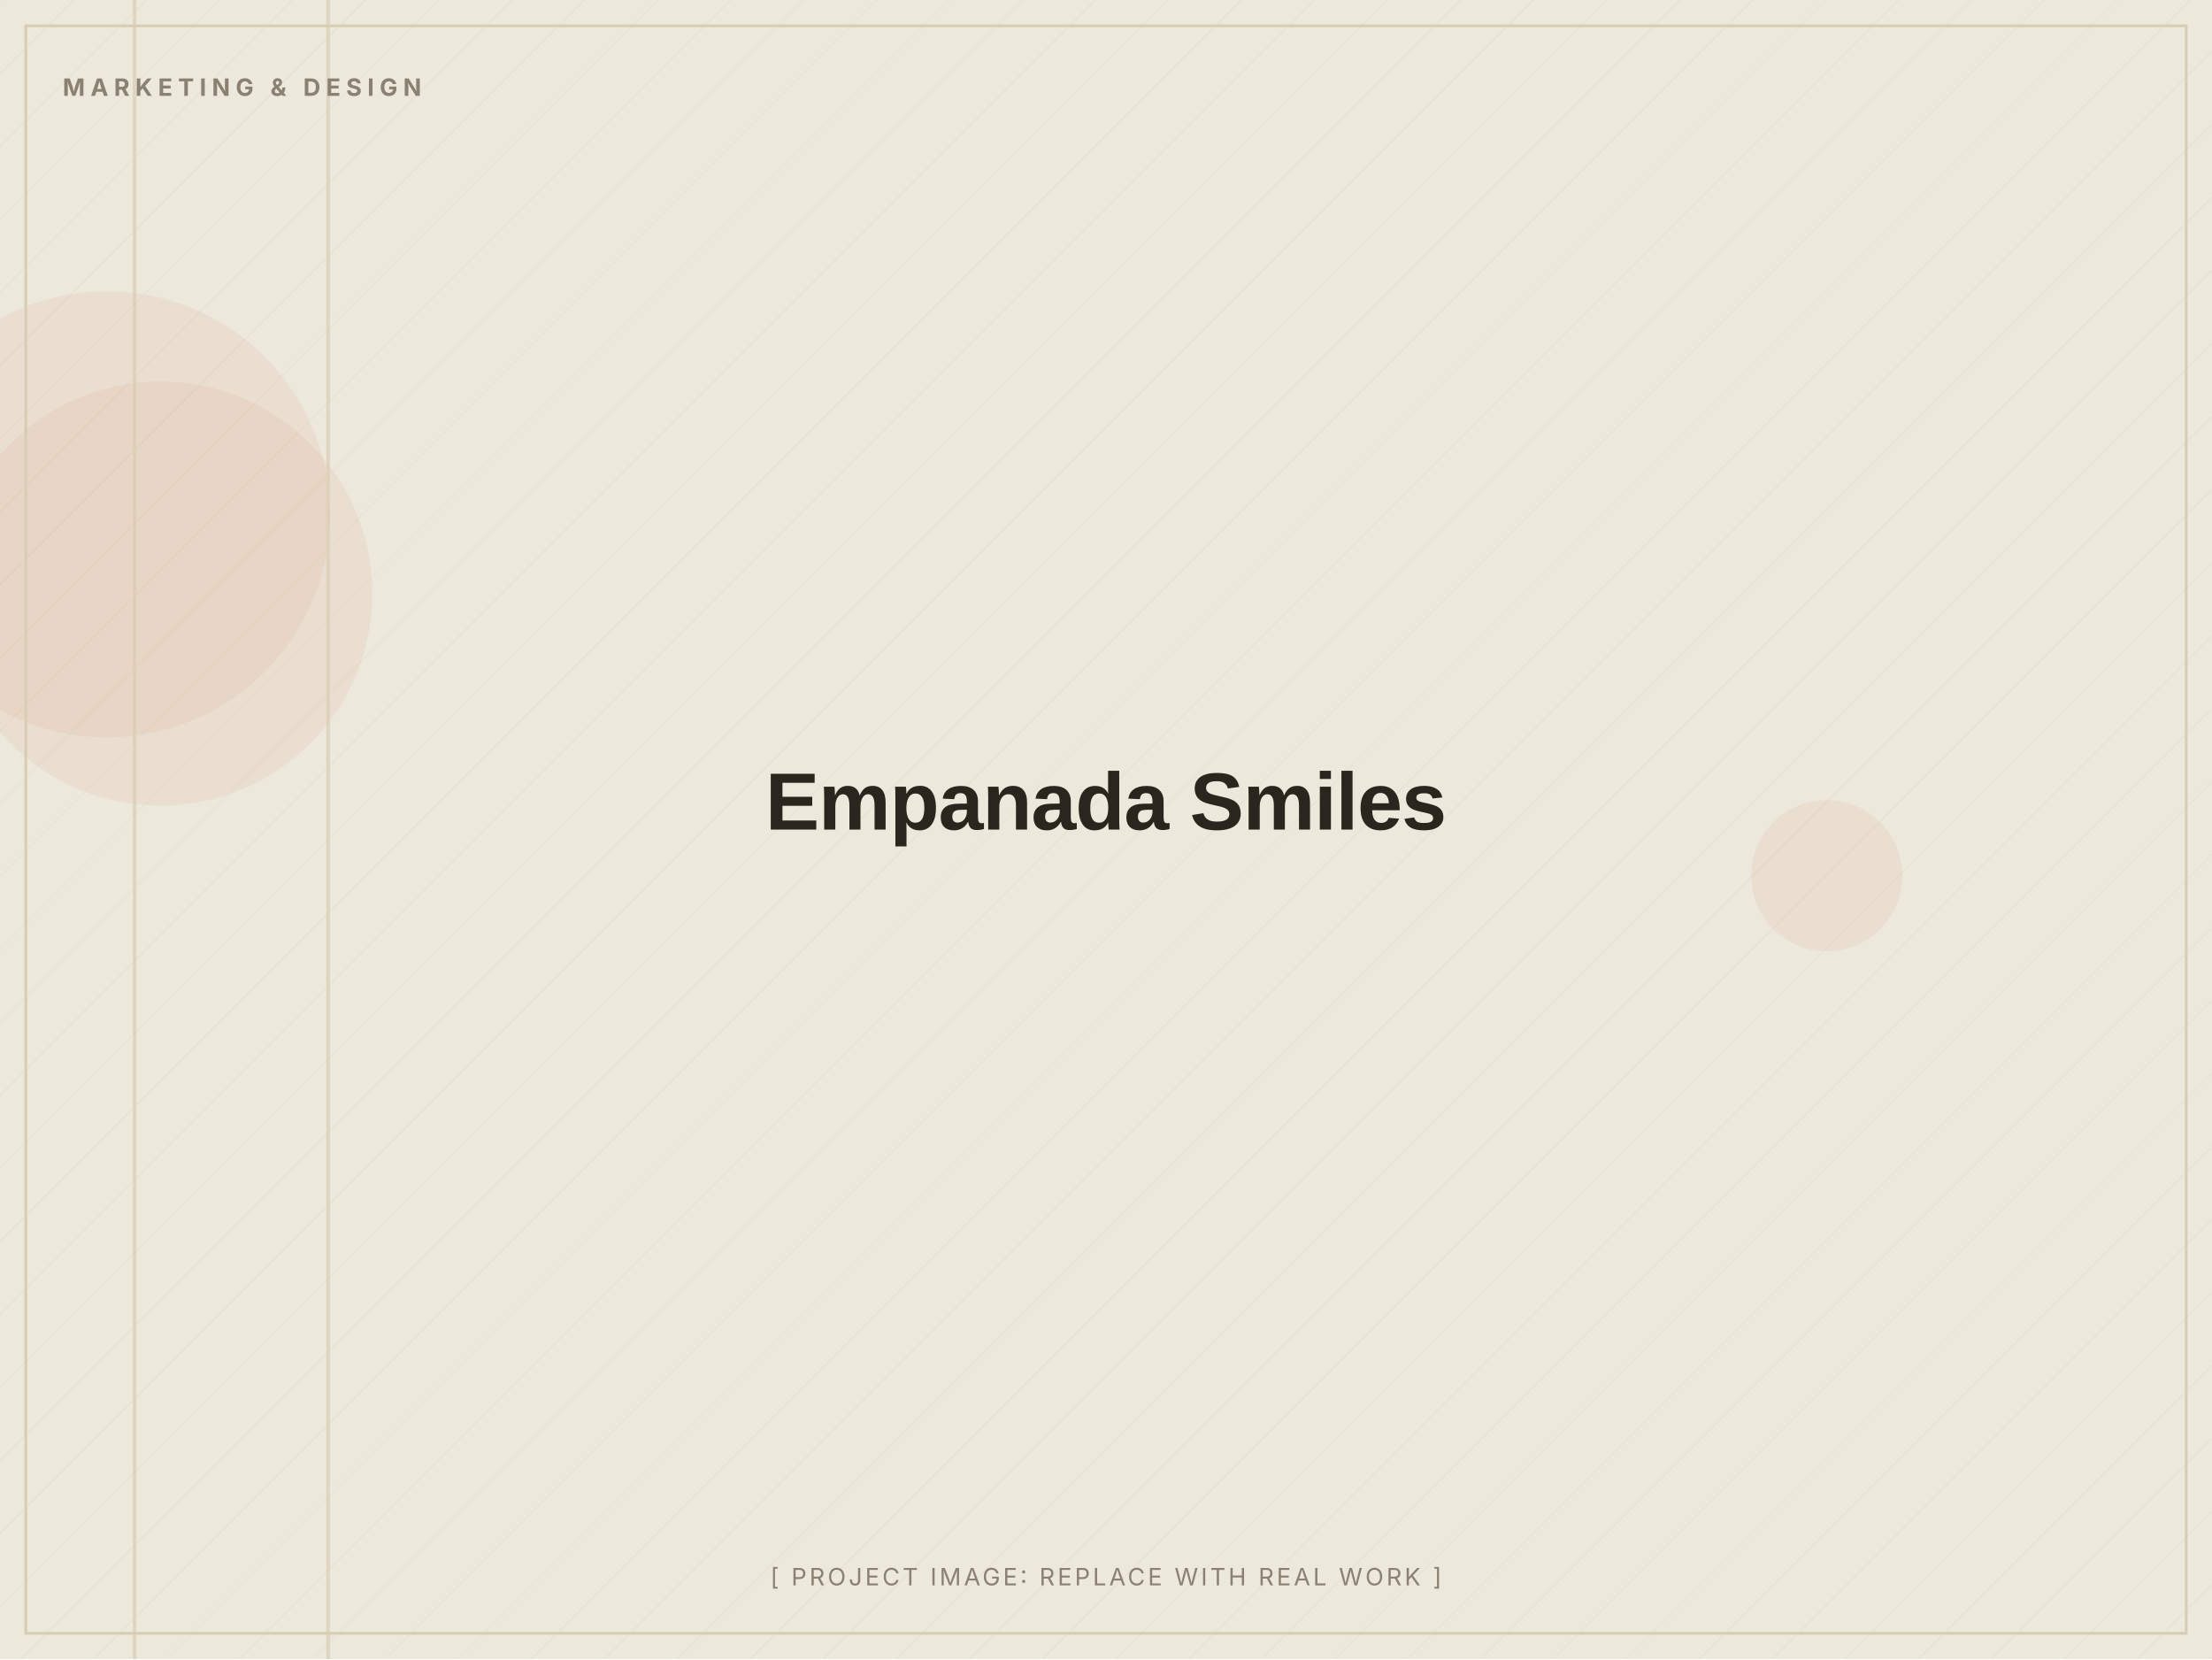
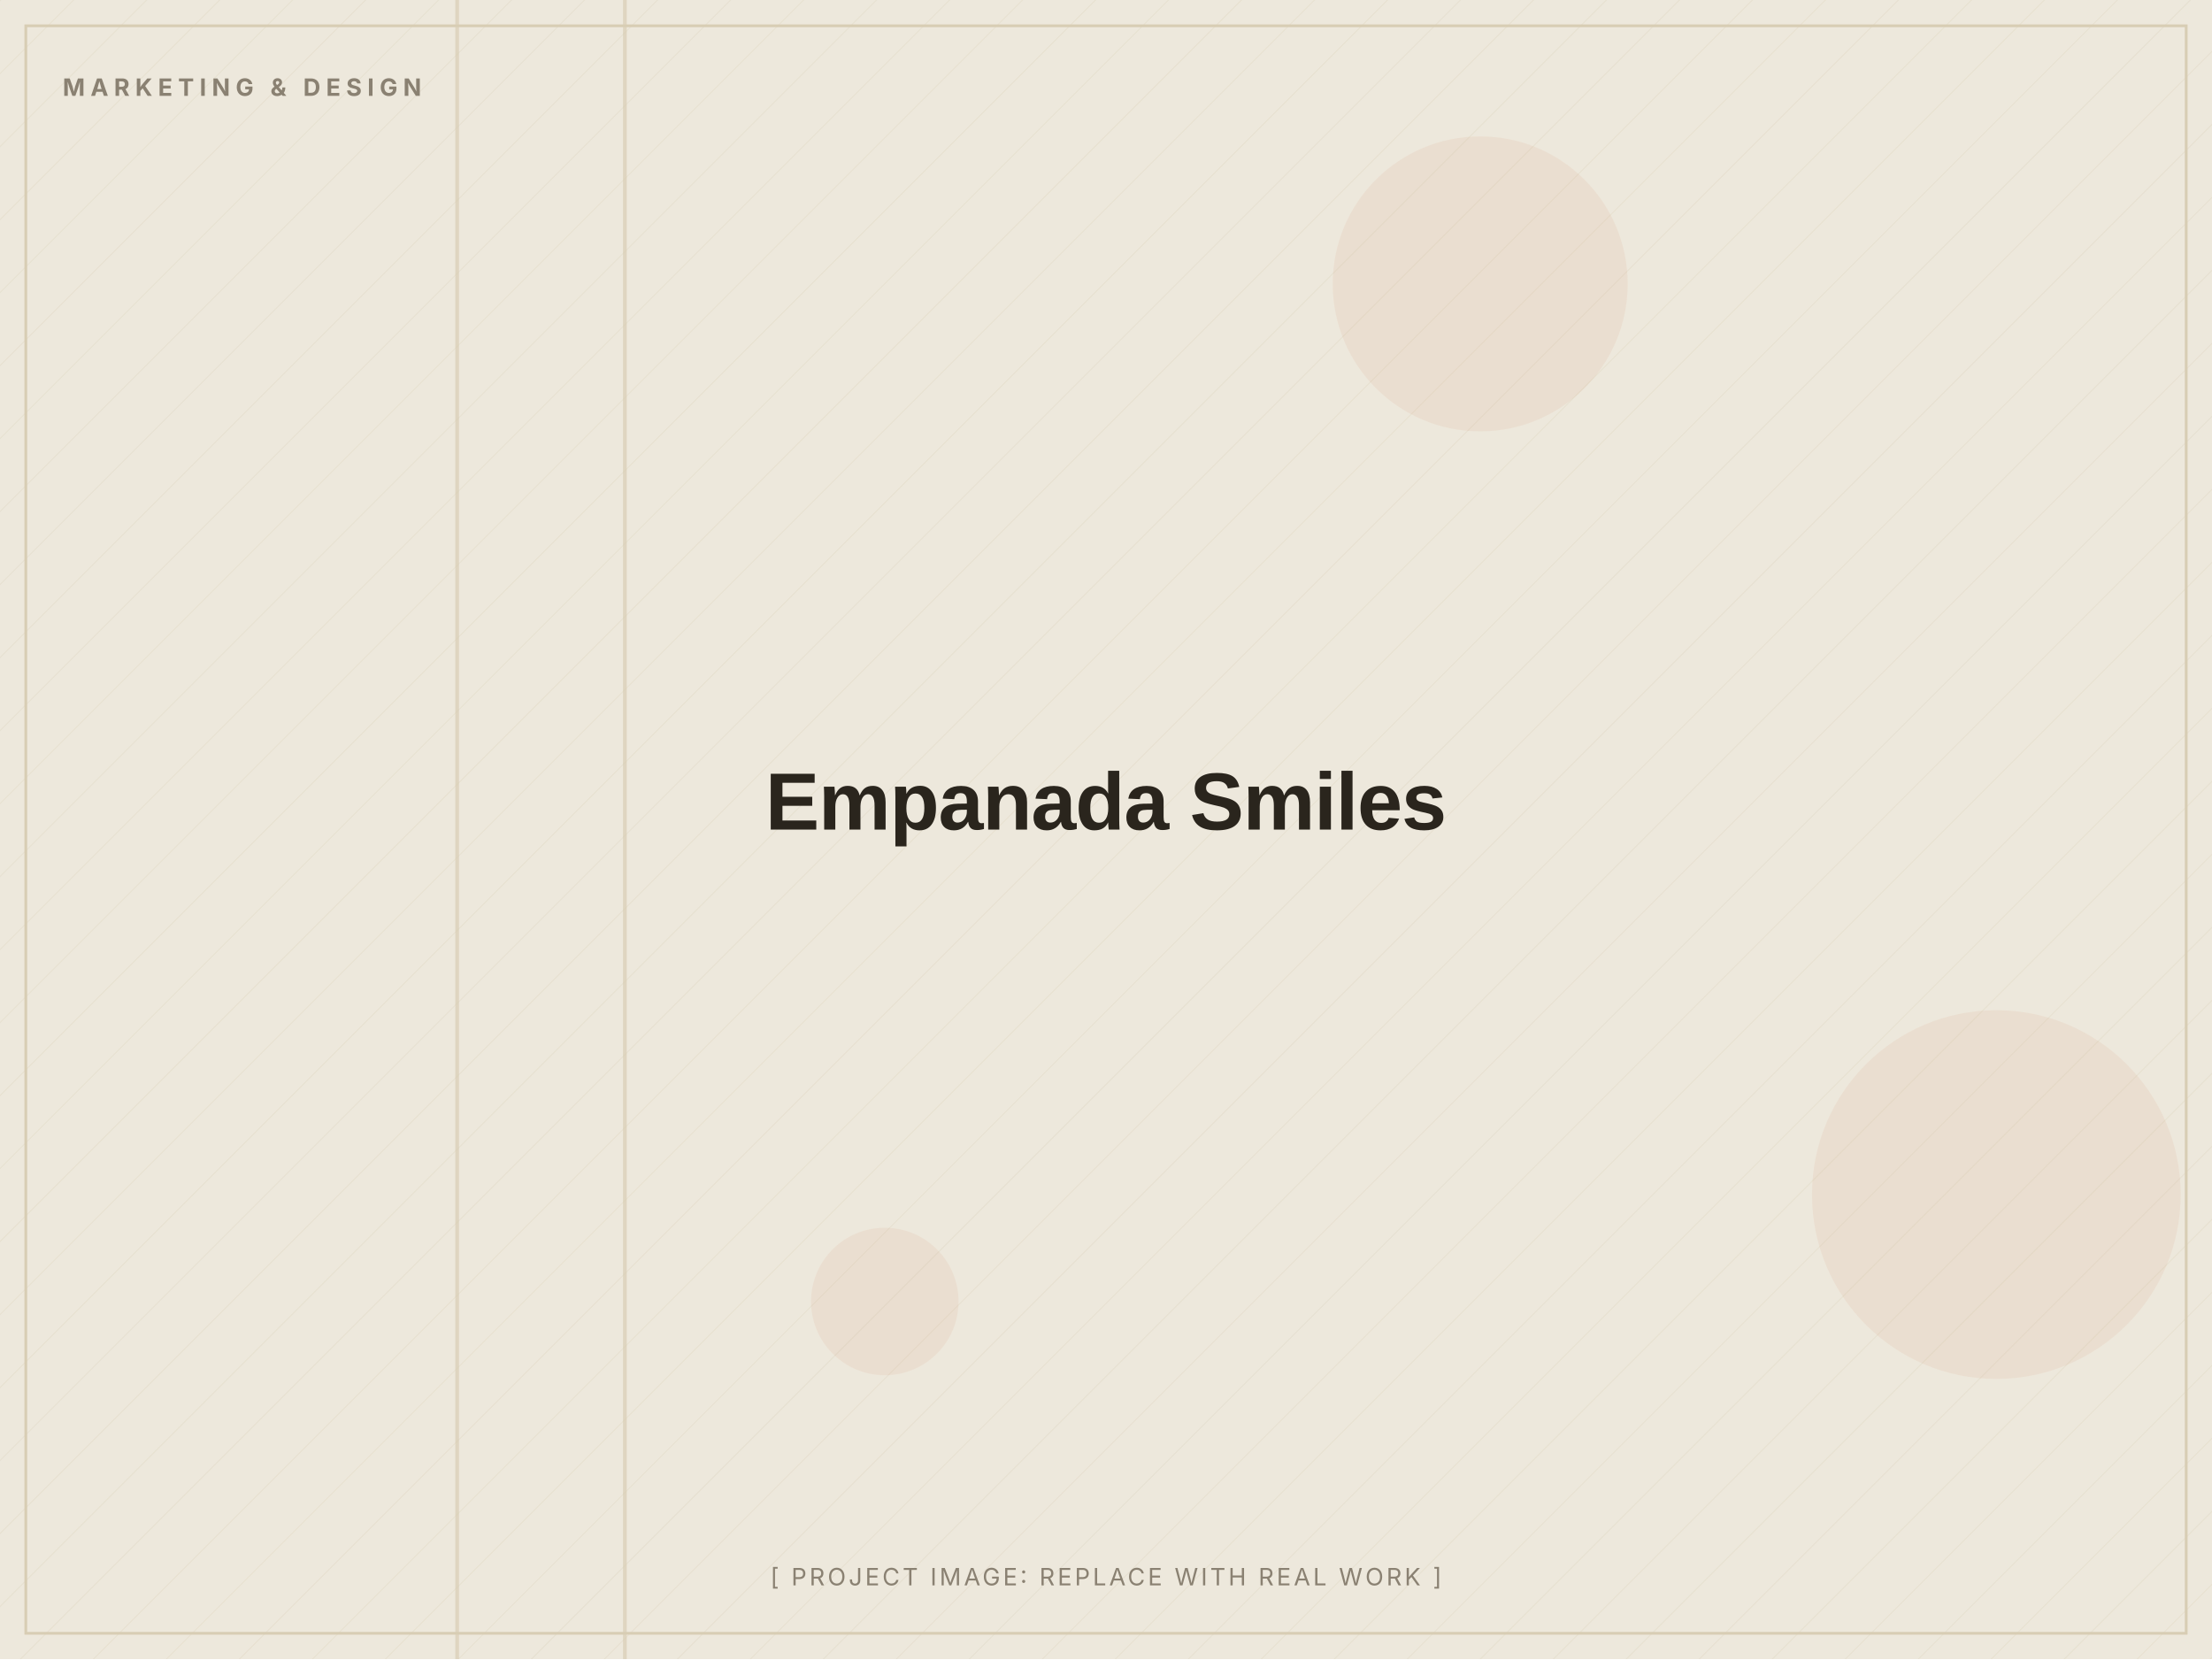
<svg xmlns="http://www.w3.org/2000/svg" width="1200" height="900" viewBox="0 0 1200 900" role="img" aria-label="Empanada Smiles (placeholder image)">
  <defs>
    <pattern id="d" width="28" height="28" patternUnits="userSpaceOnUse" patternTransform="rotate(45)">
      <line x1="0" y1="0" x2="0" y2="28" stroke="#D8CDB4" stroke-width="1" opacity="0.5" />
    </pattern>
  </defs>
  <rect width="1200" height="900" fill="#EDE8DC" />
  <rect width="1200" height="900" fill="url(#d)" opacity="0.55" />
-   <circle cx="58" cy="279" r="121" fill="#C2410C" opacity="0.06" />
-   <circle cx="991" cy="475" r="41" fill="#C2410C" opacity="0.06" />
-   <circle cx="87" cy="322" r="115" fill="#C2410C" opacity="0.06" />
-   <rect x="72" y="0" width="2" height="900" fill="#D8CDB4" opacity="0.7" />
-   <rect x="177" y="0" width="2" height="900" fill="#D8CDB4" opacity="0.7" />
+   <circle cx="803" cy="154" r="80" fill="#C2410C" opacity="0.06" />
+   <circle cx="1083" cy="648" r="100" fill="#C2410C" opacity="0.06" />
+   <circle cx="480" cy="706" r="40" fill="#C2410C" opacity="0.06" />
+   <rect x="247" y="0" width="2" height="900" fill="#D8CDB4" opacity="0.7" />
+   <rect x="338" y="0" width="2" height="900" fill="#D8CDB4" opacity="0.7" />
  <rect x="14" y="14" width="1172" height="872" fill="none" stroke="#D8CDB4" stroke-width="1.5" />
  <text x="34" y="52" font-family="Inter, Arial, sans-serif" font-weight="700" font-size="13" letter-spacing="3" fill="#8A8172">MARKETING &amp; DESIGN</text>
  <text x="600.0" y="450.0" text-anchor="middle" font-family="Archivo, Arial, sans-serif" font-weight="800" font-size="44" letter-spacing="-0.5" fill="#2A251D">Empanada Smiles</text>
  <text x="600.0" y="860" text-anchor="middle" font-family="Inter, Arial, sans-serif" font-size="13" letter-spacing="1.5" fill="#8A8172">[ PROJECT IMAGE: REPLACE WITH REAL WORK ]</text>
</svg>
